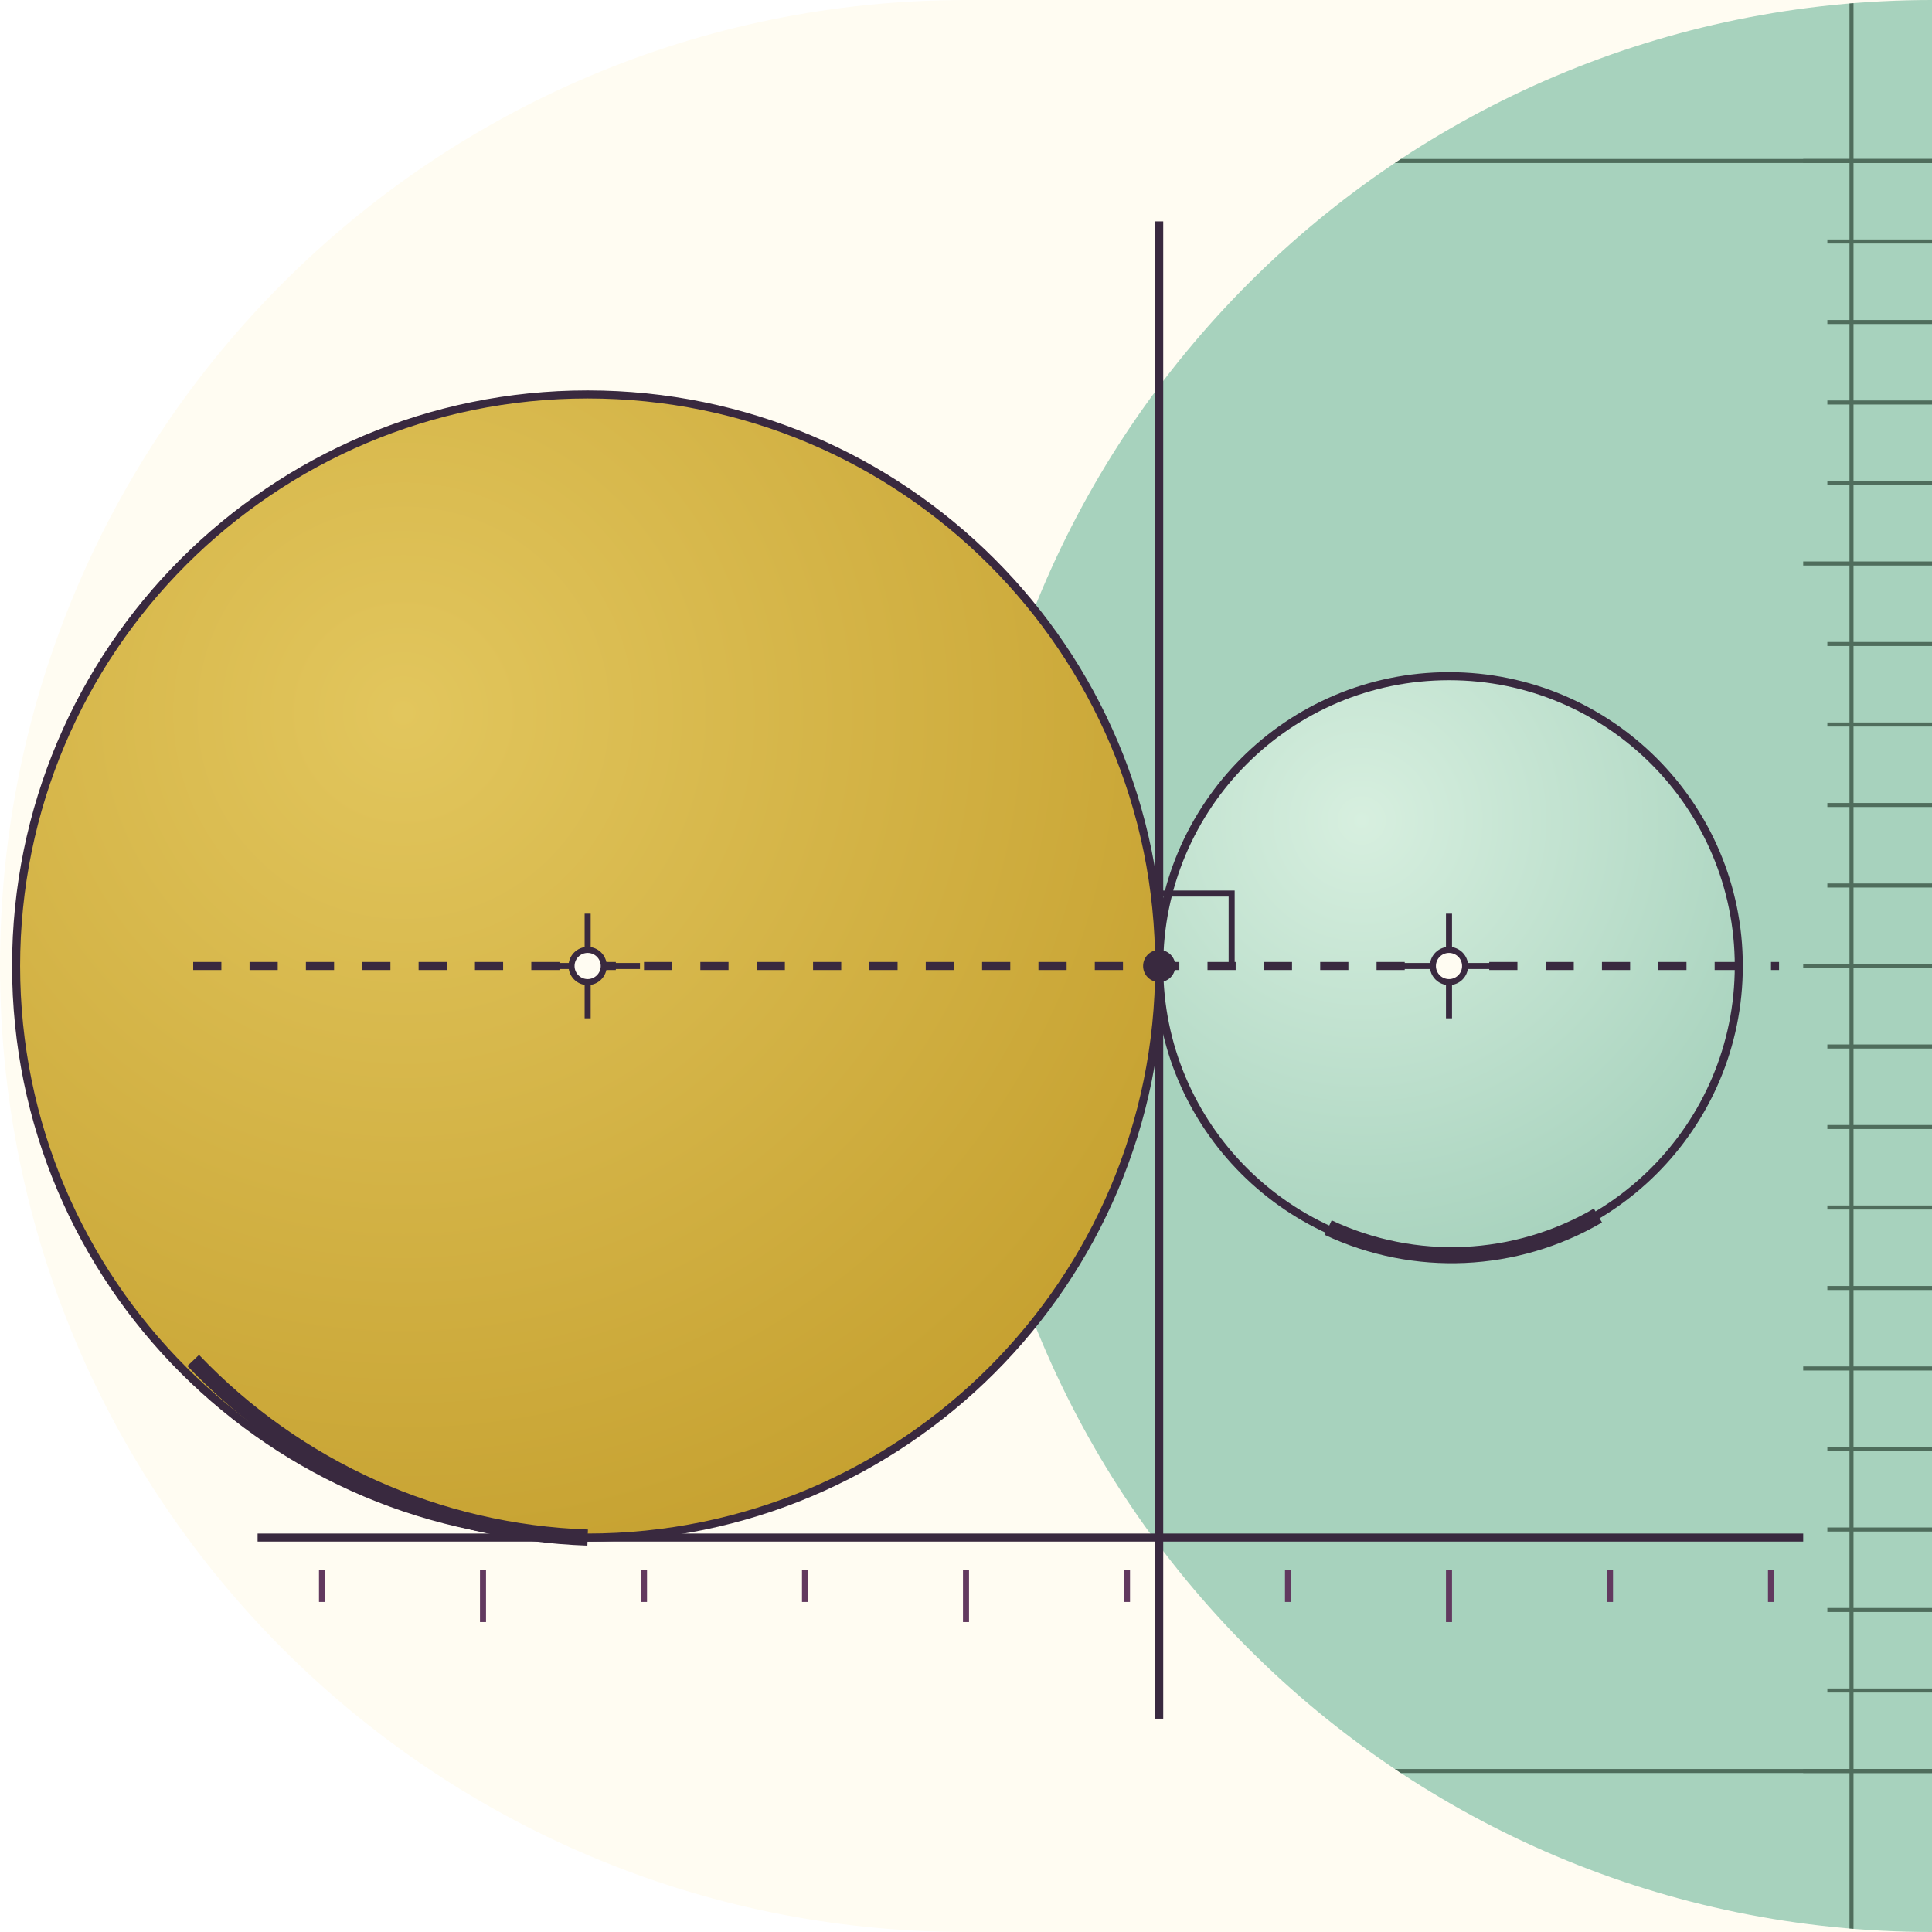
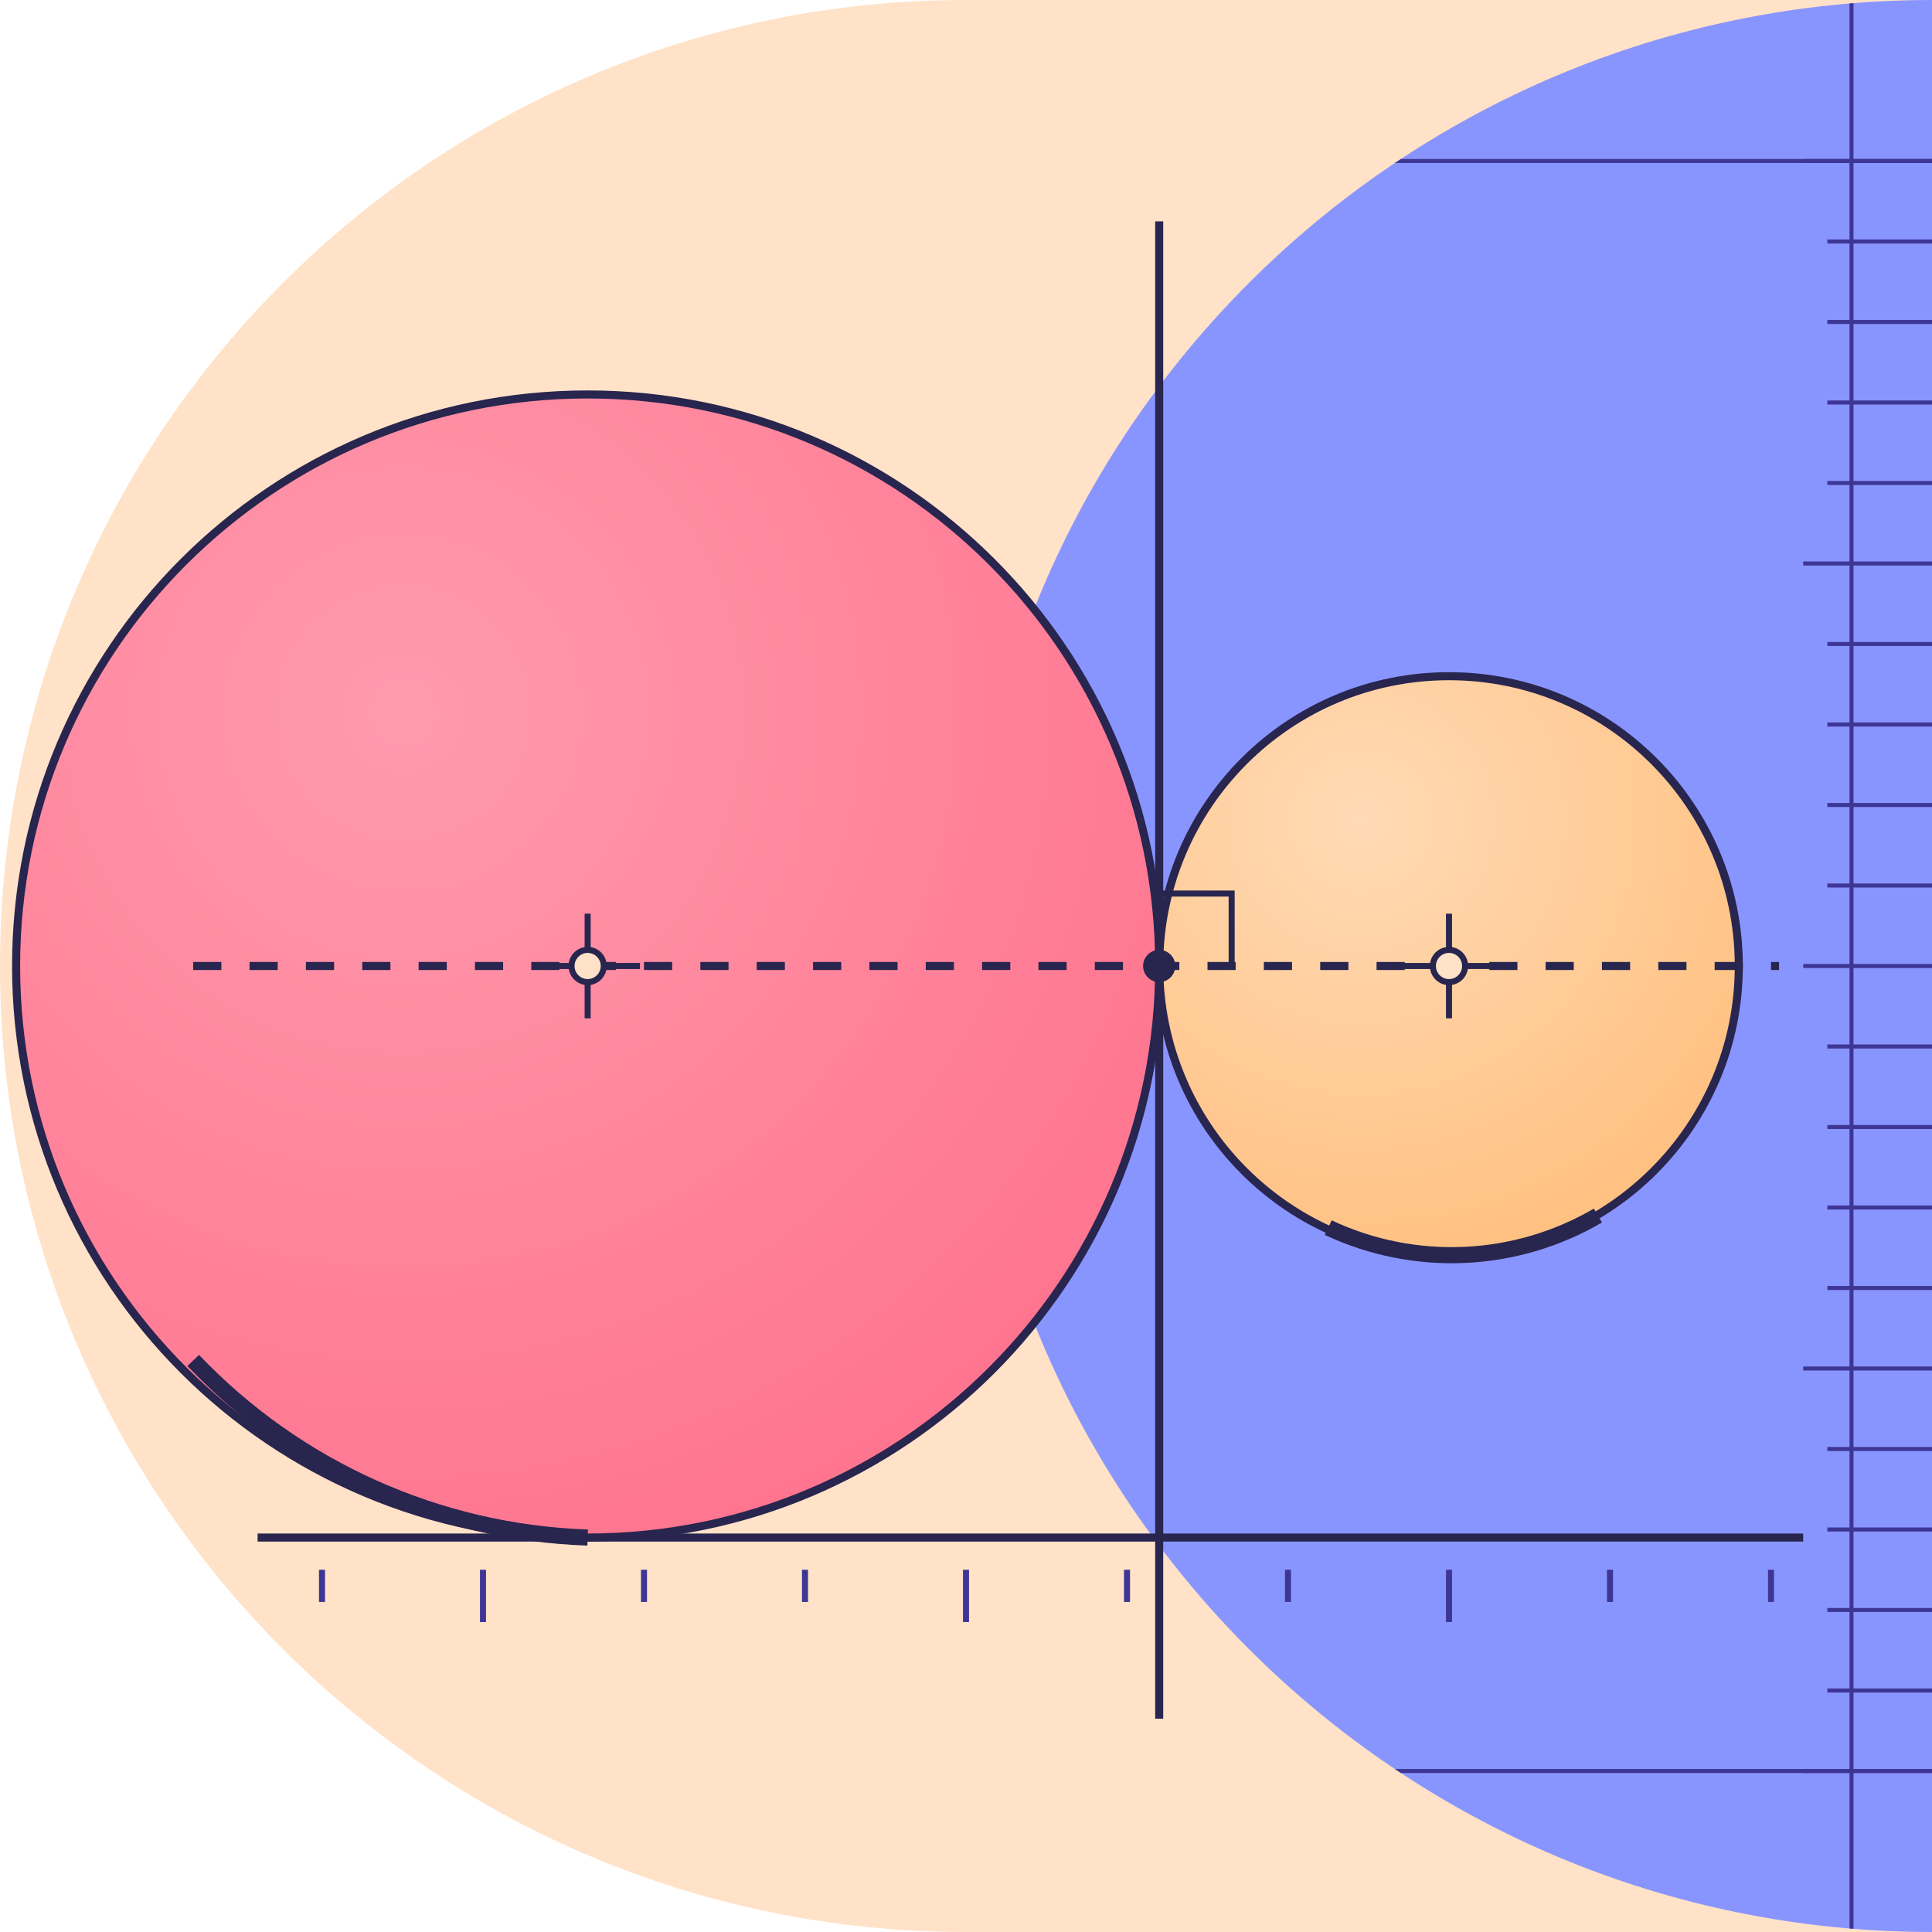
<svg xmlns="http://www.w3.org/2000/svg" width="480" height="480" viewBox="0 0 480 480" fill="none">
  <defs>
    <clipPath id="aperture">
      <path d="M480 0A240 240 0 0 0 480 480Z" />
    </clipPath>
    <radialGradient id="mustard" cx=".34" cy=".28" r=".8">
-       <stop stop-color="#E2C65D" />
-       <stop offset="1" stop-color="#C5A02F" />
+       <stop stop-color="#FF9AAD" />
+       <stop offset="1" stop-color="#FF738E" />
    </radialGradient>
    <radialGradient id="seafoam" cx=".35" cy=".25" r=".8">
-       <stop stop-color="#D7EFDF" />
-       <stop offset="1" stop-color="#A7D2BD" />
+       <stop stop-color="#FFDAB5" />
+       <stop offset="1" stop-color="#FFC080" />
    </radialGradient>
  </defs>
-   <path d="M240 0H480V480H240A240 240 0 0 1 240 0Z" fill="#FFFCF2" />
-   <path d="M480 0A240 240 0 0 0 480 480Z" fill="#A7D2BD" />
-   <g clip-path="url(#aperture)" stroke="#4F6D5C" stroke-width="1">
+   <path d="M240 0H480V480H240A240 240 0 0 1 240 0Z" fill="#FFE2C7" />
+   <path d="M480 0A240 240 0 0 0 480 480Z" fill="#8995FF" />
+   <g clip-path="url(#aperture)" stroke="#3E3695" stroke-width="1">
    <path d="M260 40H480M250 440H480M460 0V480" />
    <path d="M448 40H480M454 60H480M454 80H480M454 100H480M454 120H480M448 140H480M454 160H480M454 180H480M454 200H480M454 220H480M448 240H480M454 260H480M454 280H480M454 300H480M454 320H480M448 340H480M454 360H480M454 380H480M454 400H480M454 420H480M448 440H480" />
  </g>
-   <path d="M64 382H448" stroke="#39293F" stroke-width="2" />
-   <path d="M80 390V398M120 390V403M160 390V398M200 390V398M240 390V403M280 390V398M320 390V398M360 390V403M400 390V398M440 390V398" stroke="#62395F" stroke-width="1.5" />
-   <circle cx="146" cy="240" r="142" fill="url(#mustard)" stroke="#39293F" stroke-width="2" />
-   <circle cx="360" cy="240" r="72" fill="url(#seafoam)" stroke="#39293F" stroke-width="2" />
-   <path d="M288 55V427" stroke="#39293F" stroke-width="2" />
-   <path d="M48 240H442" stroke="#39293F" stroke-width="2" stroke-dasharray="7 7" />
-   <path d="M288 222H306V240" stroke="#39293F" stroke-width="1.5" />
-   <g stroke="#39293F" stroke-width="1.5">
+   <path d="M64 382H448" stroke="#28254F" stroke-width="2" />
+   <path d="M80 390V398M120 390V403M160 390V398M200 390V398M240 390V403M280 390V398M320 390V398M360 390V403M400 390V398M440 390V398" stroke="#3E3695" stroke-width="1.5" />
+   <circle cx="146" cy="240" r="142" fill="url(#mustard)" stroke="#28254F" stroke-width="2" />
+   <circle cx="360" cy="240" r="72" fill="url(#seafoam)" stroke="#28254F" stroke-width="2" />
+   <path d="M288 55V427" stroke="#28254F" stroke-width="2" />
+   <path d="M48 240H442" stroke="#28254F" stroke-width="2" stroke-dasharray="7 7" />
+   <path d="M288 222H306V240" stroke="#28254F" stroke-width="1.5" />
+   <g stroke="#28254F" stroke-width="1.5">
    <path d="M133 240H159M146 227V253M347 240H373M360 227V253" />
-     <circle cx="146" cy="240" r="4" fill="#FFFCF2" />
-     <circle cx="360" cy="240" r="4" fill="#FFFCF2" />
+     <circle cx="146" cy="240" r="4" fill="#FFE2C7" />
+     <circle cx="360" cy="240" r="4" fill="#FFE2C7" />
  </g>
-   <circle cx="288" cy="240" r="4" fill="#39293F" />
-   <path d="M48 338A142 142 0 0 0 146 382M330 305A72 72 0 0 0 397 302" stroke="#39293F" stroke-width="4" />
+   <circle cx="288" cy="240" r="4" fill="#28254F" />
+   <path d="M48 338A142 142 0 0 0 146 382M330 305A72 72 0 0 0 397 302" stroke="#28254F" stroke-width="4" />
</svg>
